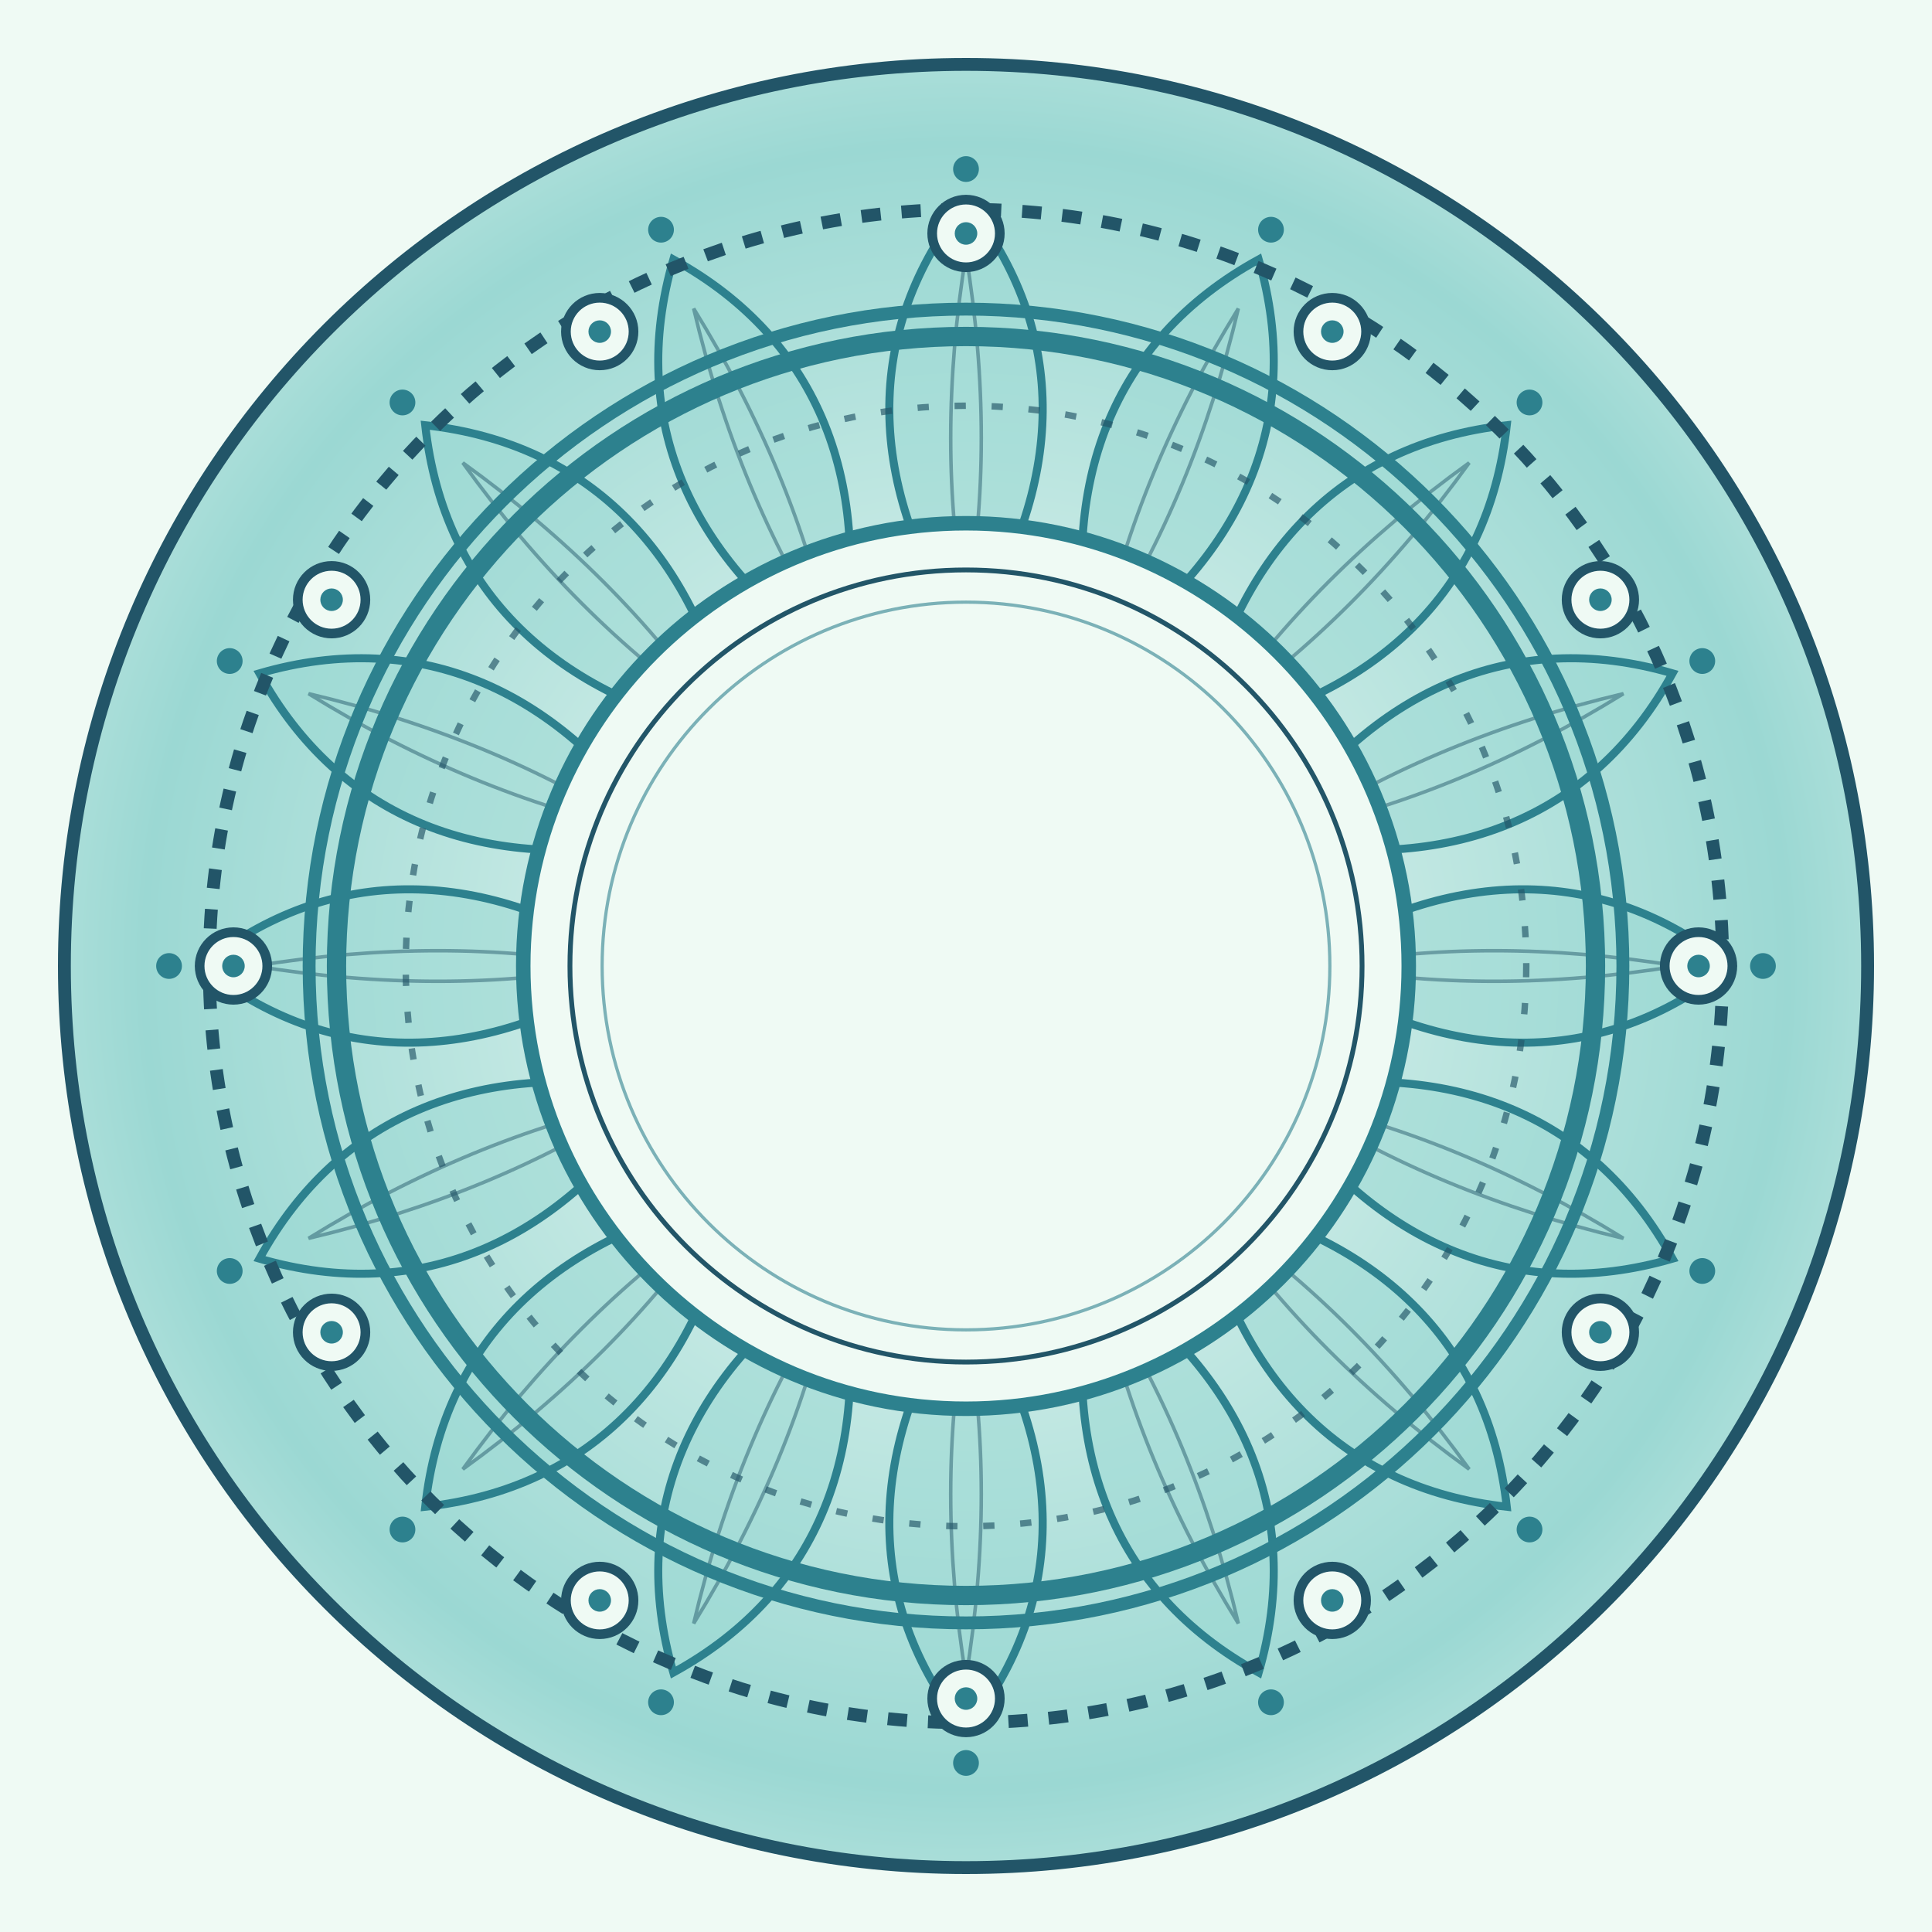
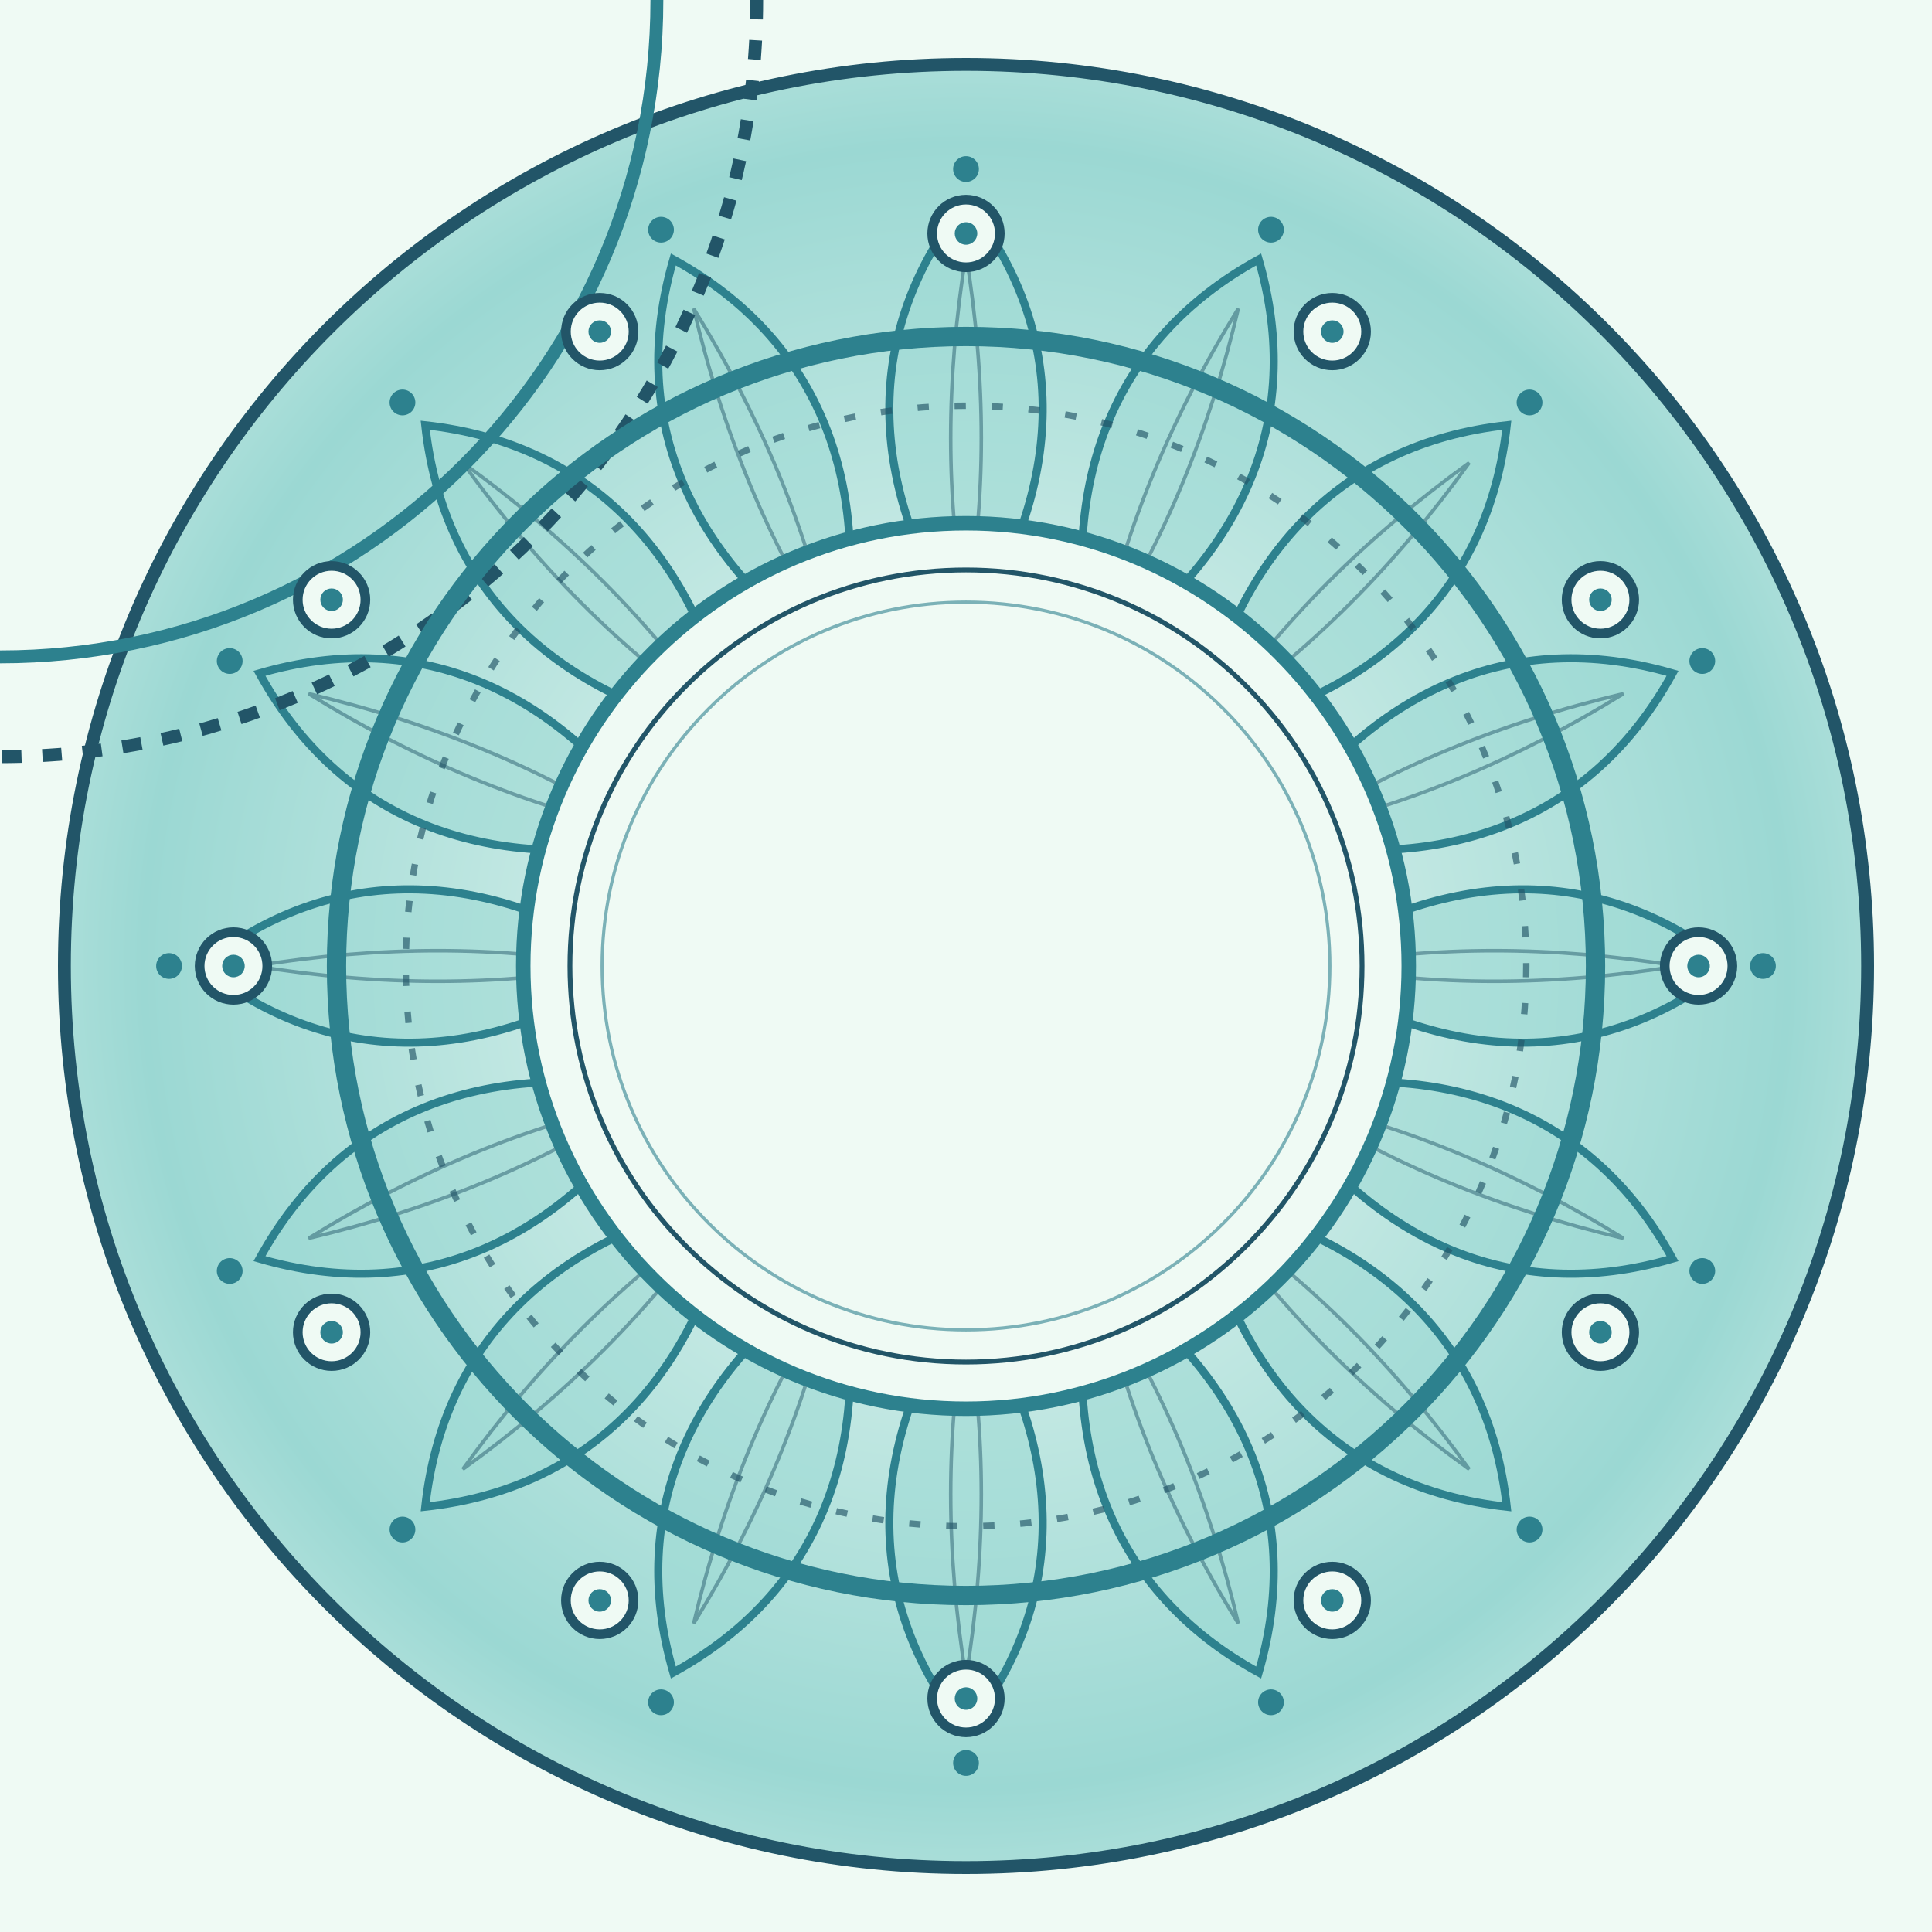
<svg xmlns="http://www.w3.org/2000/svg" viewBox="0 0 1200 1200" role="img" aria-label="Blue Lotus mandala">
  <defs>
    <radialGradient id="paper" cx="50%" cy="50%" r="70%">
      <stop offset="0%" stop-color="#effaf4" />
      <stop offset="65%" stop-color="#9bd8d3" />
      <stop offset="100%" stop-color="#effaf4" />
    </radialGradient>
  </defs>
  <rect width="1200" height="1200" fill="#effaf4" />
  <circle cx="600" cy="600" r="560" fill="url(#paper)" stroke="#225568" stroke-width="8" />
  <g transform="translate(0,0)">
    <g transform="rotate(0 600 600)">
      <path d="M600 125 C665 206 662 302 600 396 C538 302 535 206 600 125Z" fill="#9bd8d3" fill-opacity=".55" stroke="#2d818e" stroke-width="5" />
      <path d="M600 158 Q619 275 600 380 Q581 275 600 158Z" fill="none" stroke="#225568" stroke-width="2.2" opacity=".48" />
      <circle cx="600" cy="105" r="8" fill="#2d818e" />
    </g>
    <g transform="rotate(22.5 600 600)">
      <path d="M600 125 C665 206 662 302 600 396 C538 302 535 206 600 125Z" fill="#9bd8d3" fill-opacity=".55" stroke="#2d818e" stroke-width="5" />
      <path d="M600 158 Q619 275 600 380 Q581 275 600 158Z" fill="none" stroke="#225568" stroke-width="2.2" opacity=".48" />
      <circle cx="600" cy="105" r="8" fill="#2d818e" />
    </g>
    <g transform="rotate(45 600 600)">
      <path d="M600 125 C665 206 662 302 600 396 C538 302 535 206 600 125Z" fill="#9bd8d3" fill-opacity=".55" stroke="#2d818e" stroke-width="5" />
      <path d="M600 158 Q619 275 600 380 Q581 275 600 158Z" fill="none" stroke="#225568" stroke-width="2.2" opacity=".48" />
      <circle cx="600" cy="105" r="8" fill="#2d818e" />
    </g>
    <g transform="rotate(67.5 600 600)">
      <path d="M600 125 C665 206 662 302 600 396 C538 302 535 206 600 125Z" fill="#9bd8d3" fill-opacity=".55" stroke="#2d818e" stroke-width="5" />
      <path d="M600 158 Q619 275 600 380 Q581 275 600 158Z" fill="none" stroke="#225568" stroke-width="2.2" opacity=".48" />
      <circle cx="600" cy="105" r="8" fill="#2d818e" />
    </g>
    <g transform="rotate(90 600 600)">
      <path d="M600 125 C665 206 662 302 600 396 C538 302 535 206 600 125Z" fill="#9bd8d3" fill-opacity=".55" stroke="#2d818e" stroke-width="5" />
      <path d="M600 158 Q619 275 600 380 Q581 275 600 158Z" fill="none" stroke="#225568" stroke-width="2.2" opacity=".48" />
      <circle cx="600" cy="105" r="8" fill="#2d818e" />
    </g>
    <g transform="rotate(112.5 600 600)">
      <path d="M600 125 C665 206 662 302 600 396 C538 302 535 206 600 125Z" fill="#9bd8d3" fill-opacity=".55" stroke="#2d818e" stroke-width="5" />
      <path d="M600 158 Q619 275 600 380 Q581 275 600 158Z" fill="none" stroke="#225568" stroke-width="2.2" opacity=".48" />
      <circle cx="600" cy="105" r="8" fill="#2d818e" />
    </g>
    <g transform="rotate(135 600 600)">
      <path d="M600 125 C665 206 662 302 600 396 C538 302 535 206 600 125Z" fill="#9bd8d3" fill-opacity=".55" stroke="#2d818e" stroke-width="5" />
      <path d="M600 158 Q619 275 600 380 Q581 275 600 158Z" fill="none" stroke="#225568" stroke-width="2.2" opacity=".48" />
      <circle cx="600" cy="105" r="8" fill="#2d818e" />
    </g>
    <g transform="rotate(157.5 600 600)">
      <path d="M600 125 C665 206 662 302 600 396 C538 302 535 206 600 125Z" fill="#9bd8d3" fill-opacity=".55" stroke="#2d818e" stroke-width="5" />
      <path d="M600 158 Q619 275 600 380 Q581 275 600 158Z" fill="none" stroke="#225568" stroke-width="2.2" opacity=".48" />
      <circle cx="600" cy="105" r="8" fill="#2d818e" />
    </g>
    <g transform="rotate(180 600 600)">
      <path d="M600 125 C665 206 662 302 600 396 C538 302 535 206 600 125Z" fill="#9bd8d3" fill-opacity=".55" stroke="#2d818e" stroke-width="5" />
      <path d="M600 158 Q619 275 600 380 Q581 275 600 158Z" fill="none" stroke="#225568" stroke-width="2.2" opacity=".48" />
      <circle cx="600" cy="105" r="8" fill="#2d818e" />
    </g>
    <g transform="rotate(202.5 600 600)">
      <path d="M600 125 C665 206 662 302 600 396 C538 302 535 206 600 125Z" fill="#9bd8d3" fill-opacity=".55" stroke="#2d818e" stroke-width="5" />
      <path d="M600 158 Q619 275 600 380 Q581 275 600 158Z" fill="none" stroke="#225568" stroke-width="2.2" opacity=".48" />
      <circle cx="600" cy="105" r="8" fill="#2d818e" />
    </g>
    <g transform="rotate(225 600 600)">
      <path d="M600 125 C665 206 662 302 600 396 C538 302 535 206 600 125Z" fill="#9bd8d3" fill-opacity=".55" stroke="#2d818e" stroke-width="5" />
      <path d="M600 158 Q619 275 600 380 Q581 275 600 158Z" fill="none" stroke="#225568" stroke-width="2.2" opacity=".48" />
      <circle cx="600" cy="105" r="8" fill="#2d818e" />
    </g>
    <g transform="rotate(247.5 600 600)">
      <path d="M600 125 C665 206 662 302 600 396 C538 302 535 206 600 125Z" fill="#9bd8d3" fill-opacity=".55" stroke="#2d818e" stroke-width="5" />
      <path d="M600 158 Q619 275 600 380 Q581 275 600 158Z" fill="none" stroke="#225568" stroke-width="2.2" opacity=".48" />
      <circle cx="600" cy="105" r="8" fill="#2d818e" />
    </g>
    <g transform="rotate(270 600 600)">
      <path d="M600 125 C665 206 662 302 600 396 C538 302 535 206 600 125Z" fill="#9bd8d3" fill-opacity=".55" stroke="#2d818e" stroke-width="5" />
      <path d="M600 158 Q619 275 600 380 Q581 275 600 158Z" fill="none" stroke="#225568" stroke-width="2.2" opacity=".48" />
      <circle cx="600" cy="105" r="8" fill="#2d818e" />
    </g>
    <g transform="rotate(292.5 600 600)">
      <path d="M600 125 C665 206 662 302 600 396 C538 302 535 206 600 125Z" fill="#9bd8d3" fill-opacity=".55" stroke="#2d818e" stroke-width="5" />
      <path d="M600 158 Q619 275 600 380 Q581 275 600 158Z" fill="none" stroke="#225568" stroke-width="2.2" opacity=".48" />
      <circle cx="600" cy="105" r="8" fill="#2d818e" />
    </g>
    <g transform="rotate(315 600 600)">
      <path d="M600 125 C665 206 662 302 600 396 C538 302 535 206 600 125Z" fill="#9bd8d3" fill-opacity=".55" stroke="#2d818e" stroke-width="5" />
      <path d="M600 158 Q619 275 600 380 Q581 275 600 158Z" fill="none" stroke="#225568" stroke-width="2.2" opacity=".48" />
      <circle cx="600" cy="105" r="8" fill="#2d818e" />
    </g>
    <g transform="rotate(337.5 600 600)">
      <path d="M600 125 C665 206 662 302 600 396 C538 302 535 206 600 125Z" fill="#9bd8d3" fill-opacity=".55" stroke="#2d818e" stroke-width="5" />
      <path d="M600 158 Q619 275 600 380 Q581 275 600 158Z" fill="none" stroke="#225568" stroke-width="2.2" opacity=".48" />
      <circle cx="600" cy="105" r="8" fill="#2d818e" />
    </g>
  </g>
-   <g transform="translate(600 600)">
+   <g>
    <circle r="470" fill="none" stroke="#225568" stroke-width="8" stroke-dasharray="12 13" />
    <circle r="408" fill="none" stroke="#2d818e" stroke-width="8" />
  </g>
  <g>
    <circle cx="600.00" cy="145.00" r="21" fill="#effaf4" stroke="#225568" stroke-width="6" />
    <circle cx="600.00" cy="145.00" r="7" fill="#2d818e" />
    <circle cx="827.50" cy="205.96" r="21" fill="#effaf4" stroke="#225568" stroke-width="6" />
    <circle cx="827.50" cy="205.96" r="7" fill="#2d818e" />
    <circle cx="994.04" cy="372.50" r="21" fill="#effaf4" stroke="#225568" stroke-width="6" />
    <circle cx="994.04" cy="372.50" r="7" fill="#2d818e" />
    <circle cx="1055.00" cy="600.00" r="21" fill="#effaf4" stroke="#225568" stroke-width="6" />
    <circle cx="1055.00" cy="600.00" r="7" fill="#2d818e" />
    <circle cx="994.04" cy="827.50" r="21" fill="#effaf4" stroke="#225568" stroke-width="6" />
    <circle cx="994.04" cy="827.50" r="7" fill="#2d818e" />
    <circle cx="827.50" cy="994.04" r="21" fill="#effaf4" stroke="#225568" stroke-width="6" />
    <circle cx="827.50" cy="994.04" r="7" fill="#2d818e" />
    <circle cx="600.00" cy="1055.00" r="21" fill="#effaf4" stroke="#225568" stroke-width="6" />
    <circle cx="600.00" cy="1055.00" r="7" fill="#2d818e" />
    <circle cx="372.50" cy="994.04" r="21" fill="#effaf4" stroke="#225568" stroke-width="6" />
    <circle cx="372.50" cy="994.04" r="7" fill="#2d818e" />
    <circle cx="205.96" cy="827.50" r="21" fill="#effaf4" stroke="#225568" stroke-width="6" />
    <circle cx="205.96" cy="827.50" r="7" fill="#2d818e" />
    <circle cx="145.00" cy="600.00" r="21" fill="#effaf4" stroke="#225568" stroke-width="6" />
    <circle cx="145.00" cy="600.00" r="7" fill="#2d818e" />
    <circle cx="205.96" cy="372.50" r="21" fill="#effaf4" stroke="#225568" stroke-width="6" />
    <circle cx="205.96" cy="372.50" r="7" fill="#2d818e" />
    <circle cx="372.50" cy="205.96" r="21" fill="#effaf4" stroke="#225568" stroke-width="6" />
    <circle cx="372.50" cy="205.96" r="7" fill="#2d818e" />
  </g>
  <circle cx="600" cy="600" r="391" fill="none" stroke="#2d818e" stroke-width="12" />
  <circle cx="600" cy="600" r="348" fill="none" stroke="#225568" stroke-opacity=".65" stroke-width="4" stroke-dasharray="7 16" />
  <g>
    <g transform="rotate(0 600 600)">
      <path d="M600 422 Q650 468 600 514 Q550 468 600 422Z" fill="#9bd8d3" fill-opacity=".6" stroke="#2d818e" stroke-width="4" />
    </g>
    <g transform="rotate(30 600 600)">
      <path d="M600 422 Q650 468 600 514 Q550 468 600 422Z" fill="#9bd8d3" fill-opacity=".6" stroke="#2d818e" stroke-width="4" />
    </g>
    <g transform="rotate(60 600 600)">
      <path d="M600 422 Q650 468 600 514 Q550 468 600 422Z" fill="#9bd8d3" fill-opacity=".6" stroke="#2d818e" stroke-width="4" />
    </g>
    <g transform="rotate(90 600 600)">
      <path d="M600 422 Q650 468 600 514 Q550 468 600 422Z" fill="#9bd8d3" fill-opacity=".6" stroke="#2d818e" stroke-width="4" />
    </g>
    <g transform="rotate(120 600 600)">
      <path d="M600 422 Q650 468 600 514 Q550 468 600 422Z" fill="#9bd8d3" fill-opacity=".6" stroke="#2d818e" stroke-width="4" />
    </g>
    <g transform="rotate(150 600 600)">
      <path d="M600 422 Q650 468 600 514 Q550 468 600 422Z" fill="#9bd8d3" fill-opacity=".6" stroke="#2d818e" stroke-width="4" />
    </g>
    <g transform="rotate(180 600 600)">
      <path d="M600 422 Q650 468 600 514 Q550 468 600 422Z" fill="#9bd8d3" fill-opacity=".6" stroke="#2d818e" stroke-width="4" />
    </g>
    <g transform="rotate(210 600 600)">
      <path d="M600 422 Q650 468 600 514 Q550 468 600 422Z" fill="#9bd8d3" fill-opacity=".6" stroke="#2d818e" stroke-width="4" />
    </g>
    <g transform="rotate(240 600 600)">
      <path d="M600 422 Q650 468 600 514 Q550 468 600 422Z" fill="#9bd8d3" fill-opacity=".6" stroke="#2d818e" stroke-width="4" />
    </g>
    <g transform="rotate(270 600 600)">
      <path d="M600 422 Q650 468 600 514 Q550 468 600 422Z" fill="#9bd8d3" fill-opacity=".6" stroke="#2d818e" stroke-width="4" />
    </g>
    <g transform="rotate(300 600 600)">
      <path d="M600 422 Q650 468 600 514 Q550 468 600 422Z" fill="#9bd8d3" fill-opacity=".6" stroke="#2d818e" stroke-width="4" />
    </g>
    <g transform="rotate(330 600 600)">
      <path d="M600 422 Q650 468 600 514 Q550 468 600 422Z" fill="#9bd8d3" fill-opacity=".6" stroke="#2d818e" stroke-width="4" />
    </g>
  </g>
  <circle cx="600" cy="600" r="275" fill="#effaf4" stroke="#2d818e" stroke-width="9" />
  <circle cx="600" cy="600" r="246" fill="none" stroke="#225568" stroke-width="3" />
  <circle cx="600" cy="600" r="226" fill="none" stroke="#2d818e" stroke-opacity=".6" stroke-width="2" />
</svg>
